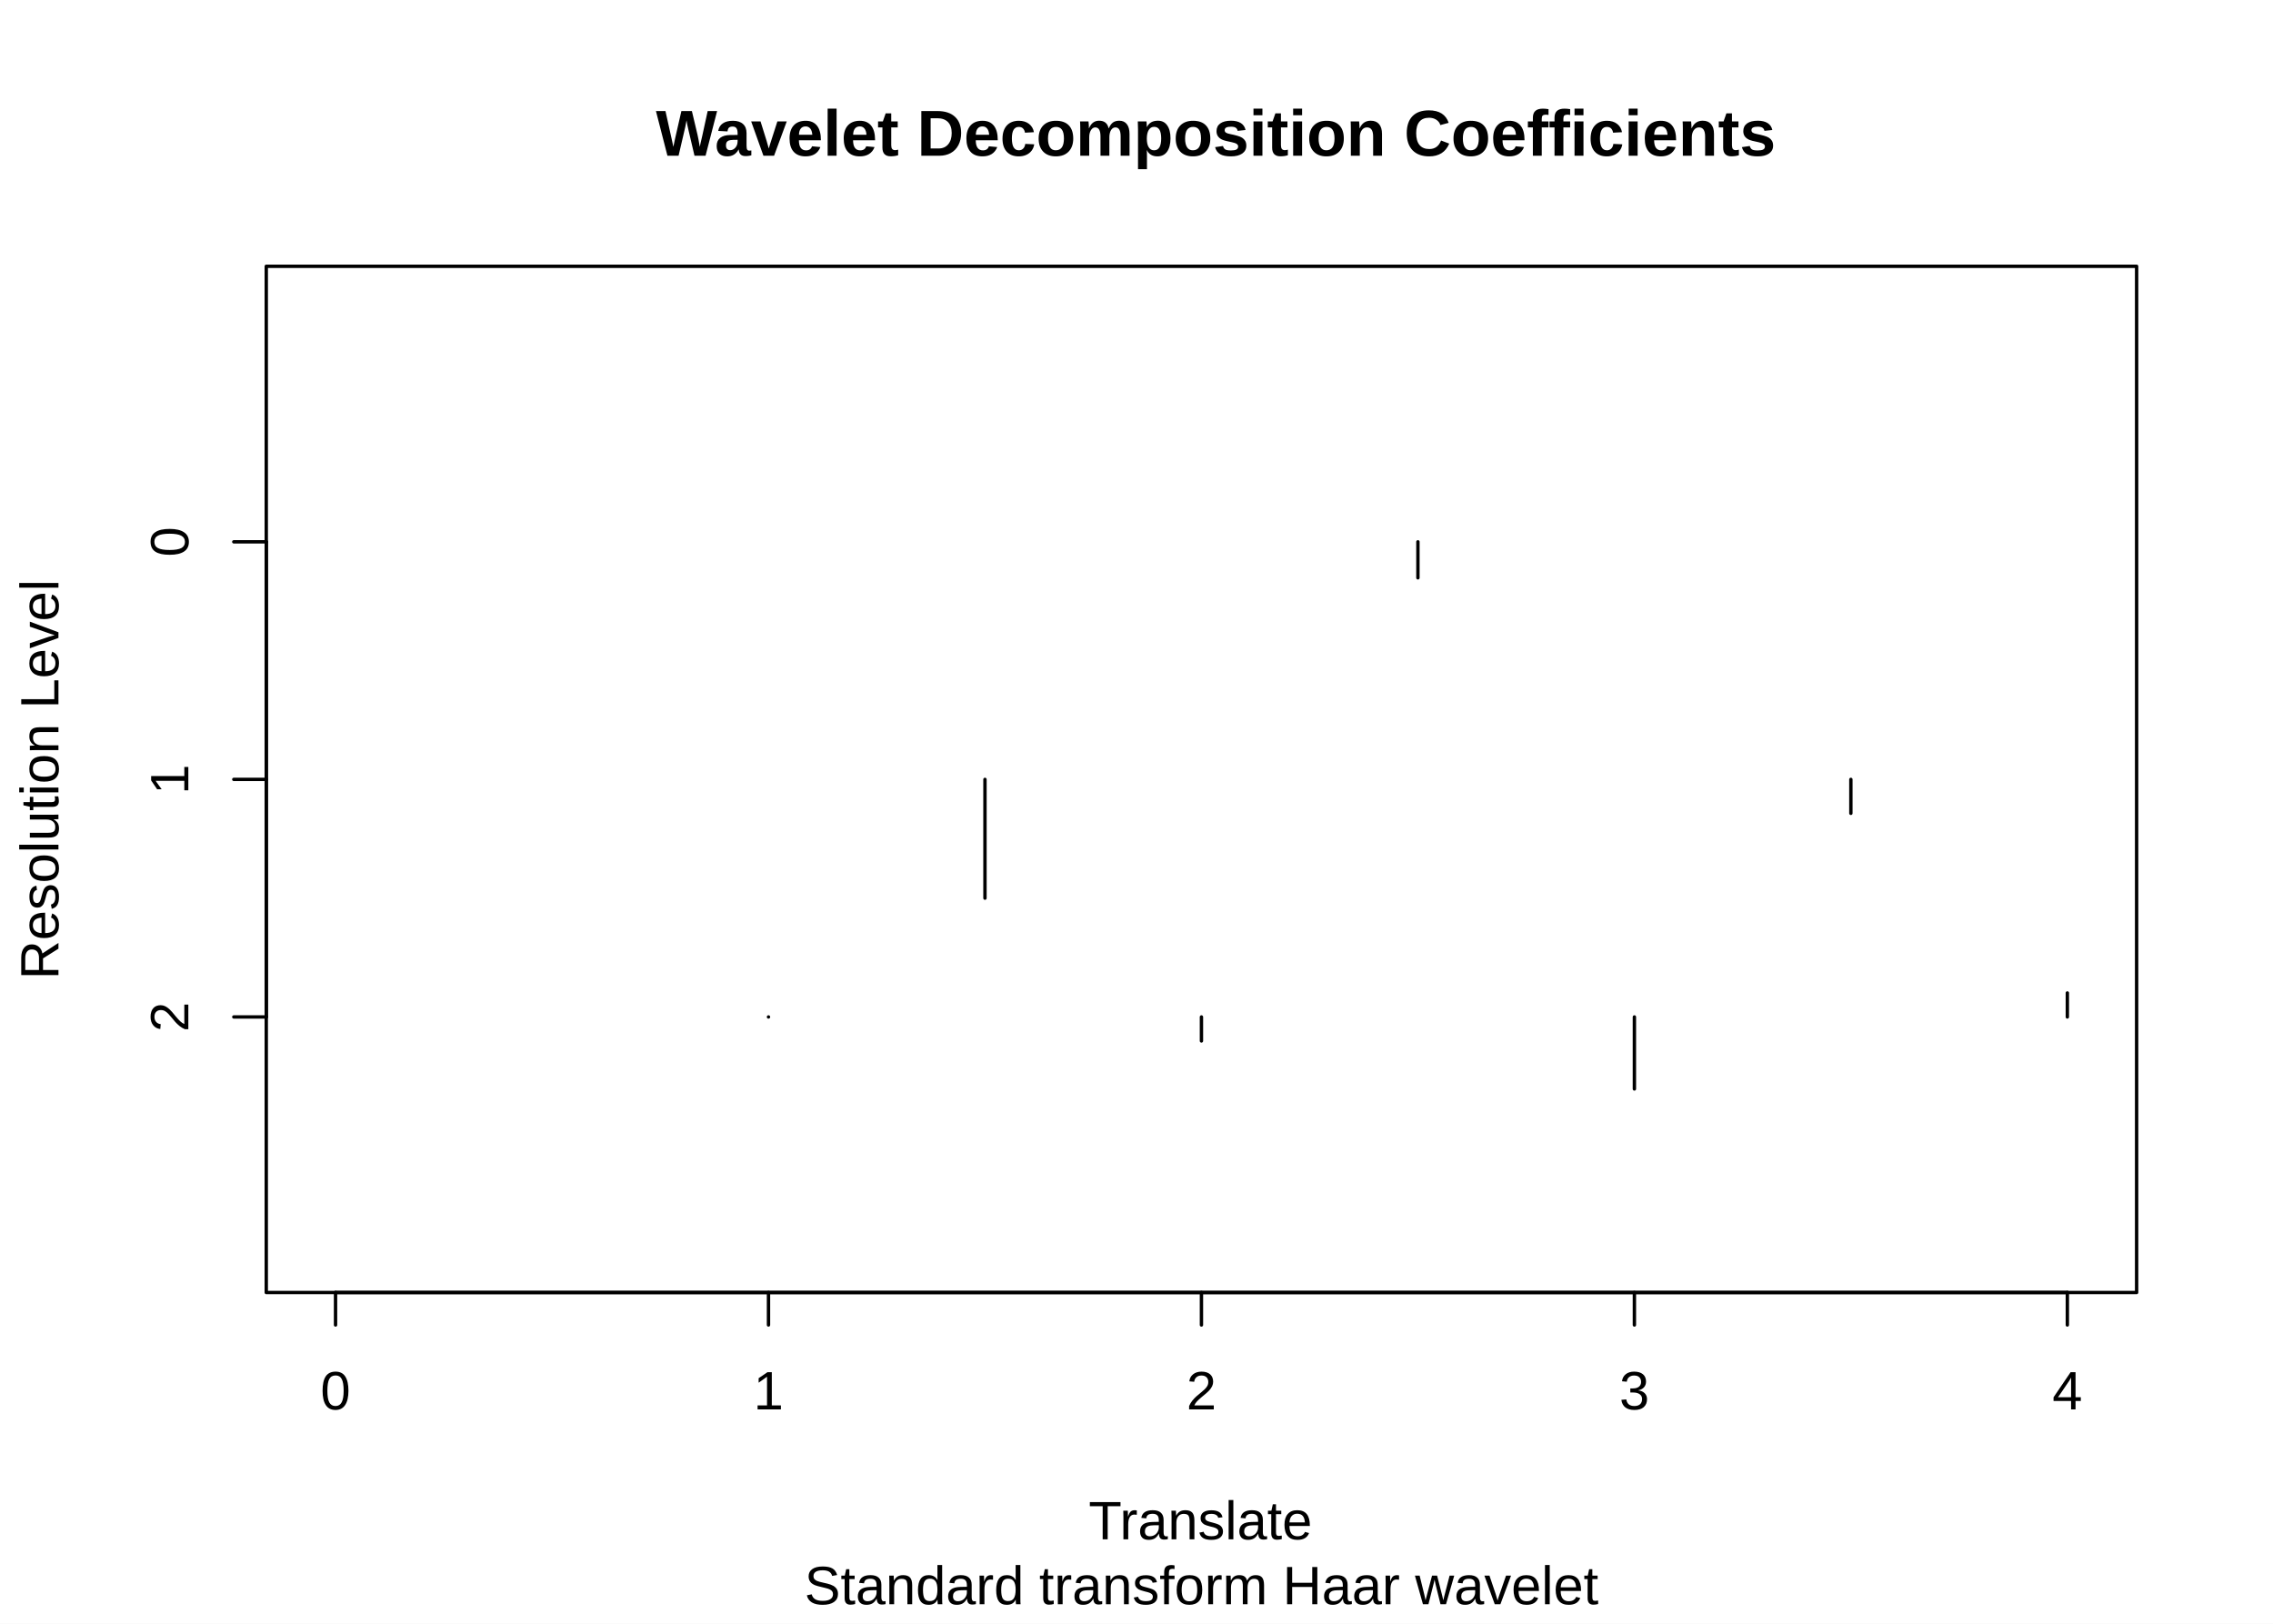
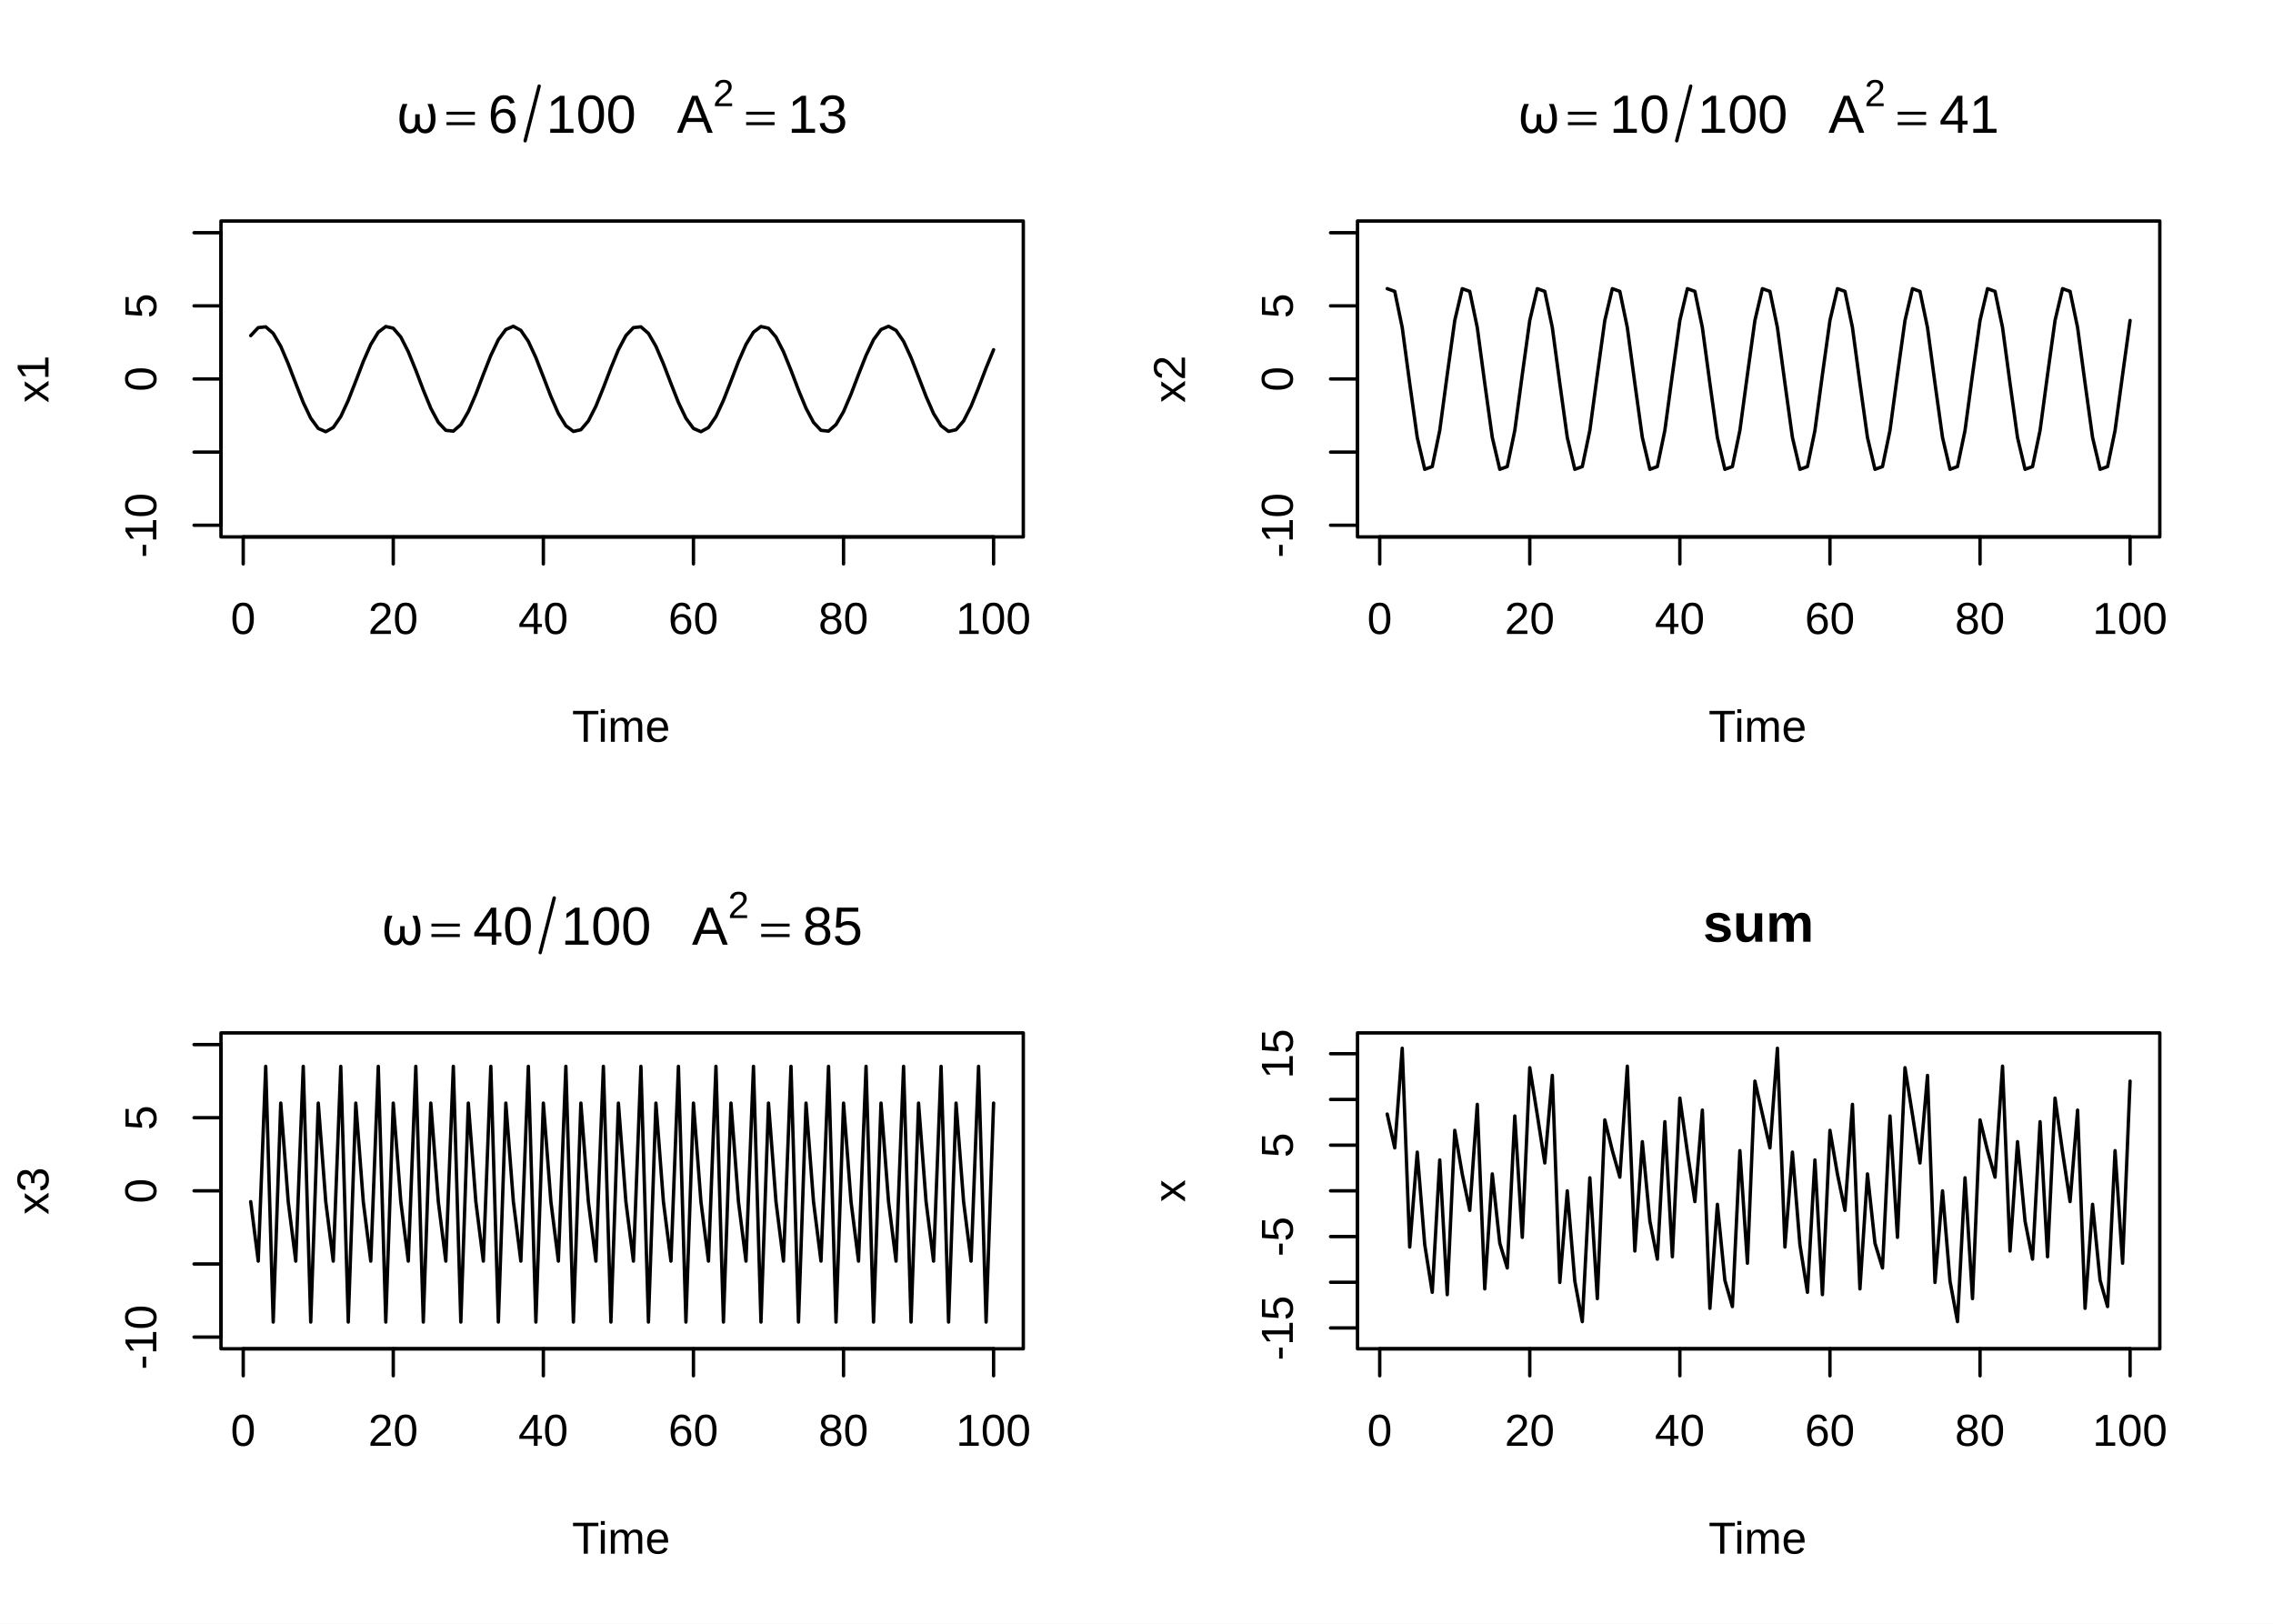
<svg xmlns="http://www.w3.org/2000/svg" viewBox="0 0 504.00 360.00">
  <defs>
    <style type="text/css">
    line, polyline, path, rect, circle {
      fill: none;
      stroke: #000000;
      stroke-linecap: round;
      stroke-linejoin: round;
      stroke-miterlimit: 10.00;
    }
  </style>
  </defs>
  <rect width="100%" height="100%" style="stroke: none; fill: #FFFFFF;" />
-   <polyline points="59.04,286.56 473.76,286.56 473.76,59.04 59.04,59.04 59.04,286.56 " style="stroke-width: 0.75;" />
-   <text x="145.43" y="34.53" style="font-size: 14.40px; font-weight: bold; font-family: Arial;" textLength="241.93px" lengthAdjust="spacingAndGlyphs">Wavelet Decomposition Coefficients</text>
-   <text x="178.36" y="355.68" style="font-size: 12.00px; font-family: Arial;" textLength="176.08px" lengthAdjust="spacingAndGlyphs">Standard transform Haar wavelet</text>
-   <text x="241.39" y="341.28" style="font-size: 12.00px; font-family: Arial;" textLength="50.02px" lengthAdjust="spacingAndGlyphs">Translate</text>
-   <text transform="translate(12.96,217.16) rotate(-90)" style="font-size: 12.00px; font-family: Arial;" textLength="88.72px" lengthAdjust="spacingAndGlyphs">Resolution Level</text>
-   <line x1="59.04" y1="225.47" x2="59.04" y2="120.13" style="stroke-width: 0.75;" />
-   <line x1="59.04" y1="225.47" x2="51.84" y2="225.47" style="stroke-width: 0.75;" />
-   <line x1="59.04" y1="172.80" x2="51.84" y2="172.80" style="stroke-width: 0.75;" />
-   <line x1="59.04" y1="120.13" x2="51.84" y2="120.13" style="stroke-width: 0.75;" />
-   <text transform="translate(41.76,228.80) rotate(-90)" style="font-size: 12.00px; font-family: Arial;" textLength="6.67px" lengthAdjust="spacingAndGlyphs">2</text>
-   <text transform="translate(41.76,176.14) rotate(-90)" style="font-size: 12.00px; font-family: Arial;" textLength="6.67px" lengthAdjust="spacingAndGlyphs">1</text>
-   <text transform="translate(41.76,123.47) rotate(-90)" style="font-size: 12.00px; font-family: Arial;" textLength="6.67px" lengthAdjust="spacingAndGlyphs">0</text>
-   <line x1="74.40" y1="286.56" x2="458.40" y2="286.56" style="stroke-width: 0.75;" />
-   <line x1="74.40" y1="286.56" x2="74.40" y2="293.76" style="stroke-width: 0.75;" />
-   <line x1="170.40" y1="286.56" x2="170.40" y2="293.76" style="stroke-width: 0.75;" />
-   <line x1="266.40" y1="286.56" x2="266.40" y2="293.76" style="stroke-width: 0.75;" />
-   <line x1="362.40" y1="286.56" x2="362.40" y2="293.76" style="stroke-width: 0.75;" />
-   <line x1="458.40" y1="286.56" x2="458.40" y2="293.76" style="stroke-width: 0.75;" />
-   <text x="71.06" y="312.48" style="font-size: 12.00px; font-family: Arial;" textLength="6.67px" lengthAdjust="spacingAndGlyphs">0</text>
-   <text x="167.06" y="312.48" style="font-size: 12.00px; font-family: Arial;" textLength="6.67px" lengthAdjust="spacingAndGlyphs">1</text>
-   <text x="263.06" y="312.48" style="font-size: 12.00px; font-family: Arial;" textLength="6.67px" lengthAdjust="spacingAndGlyphs">2</text>
-   <text x="359.06" y="312.48" style="font-size: 12.00px; font-family: Arial;" textLength="6.67px" lengthAdjust="spacingAndGlyphs">3</text>
-   <text x="455.06" y="312.48" style="font-size: 12.00px; font-family: Arial;" textLength="6.67px" lengthAdjust="spacingAndGlyphs">4</text>
-   <defs>
-     <clipPath id="cpNTkuMDR8NDczLjc2fDI4Ni41Nnw1OS4wNA==">
-       <rect x="59.04" y="59.04" width="414.72" height="227.52" />
-     </clipPath>
-   </defs>
-   <line x1="170.40" y1="225.47" x2="170.40" y2="225.47" style="stroke-width: 0.75;" clip-path="url(#cpNTkuMDR8NDczLjc2fDI4Ni41Nnw1OS4wNA==)" />
-   <line x1="266.40" y1="225.47" x2="266.40" y2="230.79" style="stroke-width: 0.75;" clip-path="url(#cpNTkuMDR8NDczLjc2fDI4Ni41Nnw1OS4wNA==)" />
-   <line x1="362.40" y1="225.47" x2="362.40" y2="241.43" style="stroke-width: 0.75;" clip-path="url(#cpNTkuMDR8NDczLjc2fDI4Ni41Nnw1OS4wNA==)" />
-   <line x1="458.40" y1="225.47" x2="458.40" y2="220.15" style="stroke-width: 0.75;" clip-path="url(#cpNTkuMDR8NDczLjc2fDI4Ni41Nnw1OS4wNA==)" />
-   <line x1="218.40" y1="172.80" x2="218.40" y2="199.13" style="stroke-width: 0.75;" clip-path="url(#cpNTkuMDR8NDczLjc2fDI4Ni41Nnw1OS4wNA==)" />
-   <line x1="410.40" y1="172.80" x2="410.40" y2="180.32" style="stroke-width: 0.75;" clip-path="url(#cpNTkuMDR8NDczLjc2fDI4Ni41Nnw1OS4wNA==)" />
-   <line x1="314.40" y1="120.13" x2="314.40" y2="128.11" style="stroke-width: 0.75;" clip-path="url(#cpNTkuMDR8NDczLjc2fDI4Ni41Nnw1OS4wNA==)" />
+   <defs>
+     <clipPath id="cpNDkuMDAzMnwyMjYuOTAxfDExOS4wNDV8NDkuMDAzMg==">
+       <rect x="49.00" y="49.00" width="177.90" height="70.04" />
+     </clipPath>
+   </defs>
+   <polyline points="55.59,74.41 57.26,72.64 58.92,72.46 60.58,73.91 62.25,76.78 63.91,80.66 65.58,85.02 67.24,89.24 68.90,92.72 70.57,94.99 72.23,95.71 73.89,94.79 75.56,92.36 77.22,88.76 78.89,84.50 80.55,80.16 82.21,76.37 83.88,73.65 85.54,72.39 87.20,72.77 88.87,74.72 90.53,77.98 92.20,82.09 93.86,86.47 95.52,90.51 97.19,93.64 98.85,95.41 100.52,95.59 102.18,94.14 103.84,91.27 105.51,87.39 107.17,83.03 108.83,78.81 110.50,75.32 112.16,73.06 113.83,72.34 115.49,73.25 117.15,75.68 118.82,79.29 120.48,83.55 122.15,87.89 123.81,91.68 125.47,94.39 127.14,95.65 128.80,95.28 130.46,93.33 132.13,90.06 133.79,85.96 135.46,81.58 137.12,77.54 138.78,74.41 140.45,72.64 142.11,72.46 143.78,73.91 145.44,76.78 147.10,80.66 148.77,85.02 150.43,89.24 152.09,92.72 153.76,94.99 155.42,95.71 157.09,94.79 158.75,92.36 160.41,88.76 162.08,84.50 163.74,80.16 165.41,76.37 167.07,73.65 168.73,72.39 170.40,72.77 172.06,74.72 173.72,77.98 175.39,82.09 177.05,86.47 178.72,90.51 180.38,93.64 182.04,95.41 183.71,95.59 185.37,94.14 187.04,91.27 188.70,87.39 190.36,83.03 192.03,78.81 193.69,75.32 195.35,73.06 197.02,72.34 198.68,73.25 200.35,75.68 202.01,79.29 203.67,83.55 205.34,87.89 207.00,91.68 208.67,94.39 210.33,95.65 211.99,95.28 213.66,93.33 215.32,90.06 216.98,85.96 218.65,81.58 220.31,77.54 " style="stroke-width: 0.75;" clip-path="url(#cpNDkuMDAzMnwyMjYuOTAxfDExOS4wNDV8NDkuMDAzMg==)" />
+   <defs>
+     <clipPath id="cpMHwyNTJ8MTgwfDA=">
+       <rect x="0.00" y="0.00" width="252.00" height="180.00" />
+     </clipPath>
+   </defs>
+   <g clip-path="url(#cpMHwyNTJ8MTgwfDA=)">
+     <text x="87.90" y="29.45" style="font-size: 11.95px; font-family: Symbol;" textLength="8.20px" lengthAdjust="spacingAndGlyphs">ω</text>
+   </g>
+   <g clip-path="url(#cpMHwyNTJ8MTgwfDA=)">
+     <text x="98.88" y="29.45" style="font-size: 11.95px; font-family: Symbol;" textLength="6.56px" lengthAdjust="spacingAndGlyphs">=</text>
+   </g>
+   <g clip-path="url(#cpMHwyNTJ8MTgwfDA=)">
+     <text x="108.21" y="29.45" style="font-size: 11.95px; font-family: Arial;" textLength="6.67px" lengthAdjust="spacingAndGlyphs">6</text>
+   </g>
+   <polyline points="116.44,31.21 119.55,19.09 " style="stroke-width: 0.75;" clip-path="url(#cpMHwyNTJ8MTgwfDA=)" />
+   <g clip-path="url(#cpMHwyNTJ8MTgwfDA=)">
+     <text x="121.10" y="29.45" style="font-size: 11.95px; font-family: Arial;" textLength="20.02px" lengthAdjust="spacingAndGlyphs">100</text>
+   </g>
+   <g clip-path="url(#cpMHwyNTJ8MTgwfDA=)">
+     <text x="141.13" y="29.45" style="font-size: 11.95px; font-family: Symbol;" textLength="2.99px" lengthAdjust="spacingAndGlyphs"> </text>
+   </g>
+   <g clip-path="url(#cpMHwyNTJ8MTgwfDA=)">
+     <text x="144.11" y="29.45" style="font-size: 11.95px; font-family: Symbol;" textLength="2.99px" lengthAdjust="spacingAndGlyphs"> </text>
+   </g>
+   <g clip-path="url(#cpMHwyNTJ8MTgwfDA=)">
+     <text x="147.10" y="29.45" style="font-size: 11.95px; font-family: Symbol;" textLength="2.99px" lengthAdjust="spacingAndGlyphs"> </text>
+   </g>
+   <g clip-path="url(#cpMHwyNTJ8MTgwfDA=)">
+     <text x="150.09" y="29.45" style="font-size: 11.95px; font-family: Arial;" textLength="8.00px" lengthAdjust="spacingAndGlyphs">A</text>
+   </g>
+   <g clip-path="url(#cpMHwyNTJ8MTgwfDA=)">
+     <text x="158.10" y="23.54" style="font-size: 8.37px; font-family: Arial;" textLength="4.45px" lengthAdjust="spacingAndGlyphs">2</text>
+   </g>
+   <g clip-path="url(#cpMHwyNTJ8MTgwfDA=)">
+     <text x="165.32" y="29.45" style="font-size: 11.95px; font-family: Symbol;" textLength="6.56px" lengthAdjust="spacingAndGlyphs">=</text>
+   </g>
+   <g clip-path="url(#cpMHwyNTJ8MTgwfDA=)">
+     <text x="174.66" y="29.45" style="font-size: 11.95px; font-family: Arial;" textLength="13.35px" lengthAdjust="spacingAndGlyphs">13</text>
+   </g>
+   <g clip-path="url(#cpMHwyNTJ8MTgwfDA=)">
+     <text x="126.84" y="164.46" style="font-size: 9.96px; font-family: Arial;" textLength="22.22px" lengthAdjust="spacingAndGlyphs">Time</text>
+   </g>
+   <g clip-path="url(#cpMHwyNTJ8MTgwfDA=)">
+     <text transform="translate(10.76,89.30) rotate(-90)" style="font-size: 9.96px; font-family: Arial;" textLength="10.56px" lengthAdjust="spacingAndGlyphs">x1</text>
+   </g>
+   <defs>
+     <clipPath id="cpMHw1MDR8MzYwfDA=">
+       <rect x="0.00" y="0.00" width="504.00" height="360.00" />
+     </clipPath>
+   </defs>
+   <line x1="53.93" y1="119.04" x2="220.31" y2="119.04" style="stroke-width: 0.75;" clip-path="url(#cpMHw1MDR8MzYwfDA=)" />
+   <line x1="53.93" y1="119.04" x2="53.93" y2="125.02" style="stroke-width: 0.75;" clip-path="url(#cpMHw1MDR8MzYwfDA=)" />
+   <line x1="87.20" y1="119.04" x2="87.20" y2="125.02" style="stroke-width: 0.75;" clip-path="url(#cpMHw1MDR8MzYwfDA=)" />
+   <line x1="120.48" y1="119.04" x2="120.48" y2="125.02" style="stroke-width: 0.75;" clip-path="url(#cpMHw1MDR8MzYwfDA=)" />
+   <line x1="153.76" y1="119.04" x2="153.76" y2="125.02" style="stroke-width: 0.75;" clip-path="url(#cpMHw1MDR8MzYwfDA=)" />
+   <line x1="187.04" y1="119.04" x2="187.04" y2="125.02" style="stroke-width: 0.75;" clip-path="url(#cpMHw1MDR8MzYwfDA=)" />
+   <line x1="220.31" y1="119.04" x2="220.31" y2="125.02" style="stroke-width: 0.75;" clip-path="url(#cpMHw1MDR8MzYwfDA=)" />
+   <g clip-path="url(#cpMHw1MDR8MzYwfDA=)">
+     <text x="51.15" y="140.56" style="font-size: 9.96px; font-family: Arial;" textLength="5.56px" lengthAdjust="spacingAndGlyphs">0</text>
+   </g>
+   <g clip-path="url(#cpMHw1MDR8MzYwfDA=)">
+     <text x="81.64" y="140.56" style="font-size: 9.96px; font-family: Arial;" textLength="11.12px" lengthAdjust="spacingAndGlyphs">20</text>
+   </g>
+   <g clip-path="url(#cpMHw1MDR8MzYwfDA=)">
+     <text x="114.92" y="140.56" style="font-size: 9.96px; font-family: Arial;" textLength="11.12px" lengthAdjust="spacingAndGlyphs">40</text>
+   </g>
+   <g clip-path="url(#cpMHw1MDR8MzYwfDA=)">
+     <text x="148.20" y="140.56" style="font-size: 9.96px; font-family: Arial;" textLength="11.12px" lengthAdjust="spacingAndGlyphs">60</text>
+   </g>
+   <g clip-path="url(#cpMHw1MDR8MzYwfDA=)">
+     <text x="181.47" y="140.56" style="font-size: 9.96px; font-family: Arial;" textLength="11.12px" lengthAdjust="spacingAndGlyphs">80</text>
+   </g>
+   <g clip-path="url(#cpMHw1MDR8MzYwfDA=)">
+     <text x="211.97" y="140.56" style="font-size: 9.96px; font-family: Arial;" textLength="16.68px" lengthAdjust="spacingAndGlyphs">100</text>
+   </g>
+   <line x1="49.00" y1="116.45" x2="49.00" y2="51.60" style="stroke-width: 0.75;" clip-path="url(#cpMHw1MDR8MzYwfDA=)" />
+   <line x1="49.00" y1="116.45" x2="43.03" y2="116.45" style="stroke-width: 0.75;" clip-path="url(#cpMHw1MDR8MzYwfDA=)" />
+   <line x1="49.00" y1="100.24" x2="43.03" y2="100.24" style="stroke-width: 0.75;" clip-path="url(#cpMHw1MDR8MzYwfDA=)" />
+   <line x1="49.00" y1="84.02" x2="43.03" y2="84.02" style="stroke-width: 0.75;" clip-path="url(#cpMHw1MDR8MzYwfDA=)" />
+   <line x1="49.00" y1="67.81" x2="43.03" y2="67.81" style="stroke-width: 0.75;" clip-path="url(#cpMHw1MDR8MzYwfDA=)" />
+   <line x1="49.00" y1="51.60" x2="43.03" y2="51.60" style="stroke-width: 0.75;" clip-path="url(#cpMHw1MDR8MzYwfDA=)" />
+   <g clip-path="url(#cpMHw1MDR8MzYwfDA=)">
+     <text transform="translate(34.66,123.68) rotate(-90)" style="font-size: 9.96px; font-family: Arial;" textLength="14.45px" lengthAdjust="spacingAndGlyphs">-10</text>
+   </g>
+   <g clip-path="url(#cpMHw1MDR8MzYwfDA=)">
+     <text transform="translate(34.66,86.80) rotate(-90)" style="font-size: 9.96px; font-family: Arial;" textLength="5.56px" lengthAdjust="spacingAndGlyphs">0</text>
+   </g>
+   <g clip-path="url(#cpMHw1MDR8MzYwfDA=)">
+     <text transform="translate(34.66,70.59) rotate(-90)" style="font-size: 9.96px; font-family: Arial;" textLength="5.56px" lengthAdjust="spacingAndGlyphs">5</text>
+   </g>
+   <polyline points="49.00,119.04 226.90,119.04 226.90,49.00 49.00,49.00 49.00,119.04 " style="stroke-width: 0.75;" clip-path="url(#cpMHw1MDR8MzYwfDA=)" />
+   <defs>
+     <clipPath id="cpMzAxLjAwM3w0NzguOTAxfDExOS4wNDV8NDkuMDAzMg==">
+       <rect x="301.00" y="49.00" width="177.90" height="70.04" />
+     </clipPath>
+   </defs>
+   <polyline points="307.59,64.00 309.26,64.60 310.92,72.61 312.58,84.99 314.25,96.99 315.91,104.05 317.58,103.45 319.24,95.44 320.90,83.06 322.57,71.05 324.23,64.00 325.89,64.60 327.56,72.61 329.22,84.99 330.89,96.99 332.55,104.05 334.21,103.45 335.88,95.44 337.54,83.06 339.20,71.05 340.87,64.00 342.53,64.60 344.20,72.61 345.86,84.99 347.52,96.99 349.19,104.05 350.85,103.45 352.52,95.44 354.18,83.06 355.84,71.05 357.51,64.00 359.17,64.60 360.83,72.61 362.50,84.99 364.16,96.99 365.83,104.05 367.49,103.45 369.15,95.44 370.82,83.06 372.48,71.05 374.15,64.00 375.81,64.60 377.47,72.61 379.14,84.99 380.80,96.99 382.46,104.05 384.13,103.45 385.79,95.44 387.46,83.06 389.12,71.05 390.78,64.00 392.45,64.60 394.11,72.61 395.78,84.99 397.44,96.99 399.10,104.05 400.77,103.45 402.43,95.44 404.09,83.06 405.76,71.05 407.42,64.00 409.09,64.60 410.75,72.61 412.41,84.99 414.08,96.99 415.74,104.05 417.41,103.45 419.07,95.44 420.73,83.06 422.40,71.05 424.06,64.00 425.72,64.60 427.39,72.61 429.05,84.99 430.72,96.99 432.38,104.05 434.04,103.45 435.71,95.44 437.37,83.06 439.04,71.05 440.70,64.00 442.36,64.60 444.03,72.61 445.69,84.99 447.35,96.99 449.02,104.05 450.68,103.45 452.35,95.44 454.01,83.06 455.67,71.05 457.34,64.00 459.00,64.60 460.67,72.61 462.33,84.99 463.99,96.99 465.66,104.05 467.32,103.45 468.98,95.44 470.65,83.06 472.31,71.05 " style="stroke-width: 0.75;" clip-path="url(#cpMzAxLjAwM3w0NzguOTAxfDExOS4wNDV8NDkuMDAzMg==)" />
+   <defs>
+     <clipPath id="cpMjUyfDUwNHwxODB8MA==">
+       <rect x="252.00" y="0.00" width="252.00" height="180.00" />
+     </clipPath>
+   </defs>
+   <g clip-path="url(#cpMjUyfDUwNHwxODB8MA==)">
+     <text x="336.56" y="29.45" style="font-size: 11.95px; font-family: Symbol;" textLength="8.20px" lengthAdjust="spacingAndGlyphs">ω</text>
+   </g>
+   <g clip-path="url(#cpMjUyfDUwNHwxODB8MA==)">
+     <text x="347.54" y="29.45" style="font-size: 11.95px; font-family: Symbol;" textLength="6.56px" lengthAdjust="spacingAndGlyphs">=</text>
+   </g>
+   <g clip-path="url(#cpMjUyfDUwNHwxODB8MA==)">
+     <text x="356.88" y="29.45" style="font-size: 11.95px; font-family: Arial;" textLength="13.35px" lengthAdjust="spacingAndGlyphs">10</text>
+   </g>
+   <polyline points="371.78,31.21 374.89,19.09 " style="stroke-width: 0.75;" clip-path="url(#cpMjUyfDUwNHwxODB8MA==)" />
+   <g clip-path="url(#cpMjUyfDUwNHwxODB8MA==)">
+     <text x="376.44" y="29.45" style="font-size: 11.95px; font-family: Arial;" textLength="20.02px" lengthAdjust="spacingAndGlyphs">100</text>
+   </g>
+   <g clip-path="url(#cpMjUyfDUwNHwxODB8MA==)">
+     <text x="396.46" y="29.45" style="font-size: 11.95px; font-family: Symbol;" textLength="2.99px" lengthAdjust="spacingAndGlyphs"> </text>
+   </g>
+   <g clip-path="url(#cpMjUyfDUwNHwxODB8MA==)">
+     <text x="399.45" y="29.45" style="font-size: 11.95px; font-family: Symbol;" textLength="2.99px" lengthAdjust="spacingAndGlyphs"> </text>
+   </g>
+   <g clip-path="url(#cpMjUyfDUwNHwxODB8MA==)">
+     <text x="402.44" y="29.45" style="font-size: 11.95px; font-family: Symbol;" textLength="2.99px" lengthAdjust="spacingAndGlyphs"> </text>
+   </g>
+   <g clip-path="url(#cpMjUyfDUwNHwxODB8MA==)">
+     <text x="405.43" y="29.45" style="font-size: 11.95px; font-family: Arial;" textLength="8.00px" lengthAdjust="spacingAndGlyphs">A</text>
+   </g>
+   <g clip-path="url(#cpMjUyfDUwNHwxODB8MA==)">
+     <text x="413.43" y="23.54" style="font-size: 8.37px; font-family: Arial;" textLength="4.45px" lengthAdjust="spacingAndGlyphs">2</text>
+   </g>
+   <g clip-path="url(#cpMjUyfDUwNHwxODB8MA==)">
+     <text x="420.66" y="29.45" style="font-size: 11.95px; font-family: Symbol;" textLength="6.56px" lengthAdjust="spacingAndGlyphs">=</text>
+   </g>
+   <g clip-path="url(#cpMjUyfDUwNHwxODB8MA==)">
+     <text x="429.99" y="29.45" style="font-size: 11.95px; font-family: Arial;" textLength="13.35px" lengthAdjust="spacingAndGlyphs">41</text>
+   </g>
+   <g clip-path="url(#cpMjUyfDUwNHwxODB8MA==)">
+     <text x="378.84" y="164.46" style="font-size: 9.96px; font-family: Arial;" textLength="22.22px" lengthAdjust="spacingAndGlyphs">Time</text>
+   </g>
+   <g clip-path="url(#cpMjUyfDUwNHwxODB8MA==)">
+     <text transform="translate(262.76,89.30) rotate(-90)" style="font-size: 9.96px; font-family: Arial;" textLength="10.56px" lengthAdjust="spacingAndGlyphs">x2</text>
+   </g>
+   <defs>
+     <clipPath id="cpMHw1MDR8MzYwfDA=">
+       <rect x="0.00" y="0.00" width="504.00" height="360.00" />
+     </clipPath>
+   </defs>
+   <line x1="305.93" y1="119.04" x2="472.31" y2="119.04" style="stroke-width: 0.75;" clip-path="url(#cpMHw1MDR8MzYwfDA=)" />
+   <line x1="305.93" y1="119.04" x2="305.93" y2="125.02" style="stroke-width: 0.75;" clip-path="url(#cpMHw1MDR8MzYwfDA=)" />
+   <line x1="339.20" y1="119.04" x2="339.20" y2="125.02" style="stroke-width: 0.75;" clip-path="url(#cpMHw1MDR8MzYwfDA=)" />
+   <line x1="372.48" y1="119.04" x2="372.48" y2="125.02" style="stroke-width: 0.75;" clip-path="url(#cpMHw1MDR8MzYwfDA=)" />
+   <line x1="405.76" y1="119.04" x2="405.76" y2="125.02" style="stroke-width: 0.75;" clip-path="url(#cpMHw1MDR8MzYwfDA=)" />
+   <line x1="439.04" y1="119.04" x2="439.04" y2="125.02" style="stroke-width: 0.75;" clip-path="url(#cpMHw1MDR8MzYwfDA=)" />
+   <line x1="472.31" y1="119.04" x2="472.31" y2="125.02" style="stroke-width: 0.75;" clip-path="url(#cpMHw1MDR8MzYwfDA=)" />
+   <g clip-path="url(#cpMHw1MDR8MzYwfDA=)">
+     <text x="303.15" y="140.56" style="font-size: 9.96px; font-family: Arial;" textLength="5.56px" lengthAdjust="spacingAndGlyphs">0</text>
+   </g>
+   <g clip-path="url(#cpMHw1MDR8MzYwfDA=)">
+     <text x="333.64" y="140.56" style="font-size: 9.96px; font-family: Arial;" textLength="11.12px" lengthAdjust="spacingAndGlyphs">20</text>
+   </g>
+   <g clip-path="url(#cpMHw1MDR8MzYwfDA=)">
+     <text x="366.92" y="140.56" style="font-size: 9.96px; font-family: Arial;" textLength="11.12px" lengthAdjust="spacingAndGlyphs">40</text>
+   </g>
+   <g clip-path="url(#cpMHw1MDR8MzYwfDA=)">
+     <text x="400.20" y="140.56" style="font-size: 9.96px; font-family: Arial;" textLength="11.12px" lengthAdjust="spacingAndGlyphs">60</text>
+   </g>
+   <g clip-path="url(#cpMHw1MDR8MzYwfDA=)">
+     <text x="433.47" y="140.56" style="font-size: 9.96px; font-family: Arial;" textLength="11.12px" lengthAdjust="spacingAndGlyphs">80</text>
+   </g>
+   <g clip-path="url(#cpMHw1MDR8MzYwfDA=)">
+     <text x="463.97" y="140.56" style="font-size: 9.96px; font-family: Arial;" textLength="16.68px" lengthAdjust="spacingAndGlyphs">100</text>
+   </g>
+   <line x1="301.00" y1="116.45" x2="301.00" y2="51.60" style="stroke-width: 0.75;" clip-path="url(#cpMHw1MDR8MzYwfDA=)" />
+   <line x1="301.00" y1="116.45" x2="295.03" y2="116.45" style="stroke-width: 0.75;" clip-path="url(#cpMHw1MDR8MzYwfDA=)" />
+   <line x1="301.00" y1="100.24" x2="295.03" y2="100.24" style="stroke-width: 0.75;" clip-path="url(#cpMHw1MDR8MzYwfDA=)" />
+   <line x1="301.00" y1="84.02" x2="295.03" y2="84.02" style="stroke-width: 0.75;" clip-path="url(#cpMHw1MDR8MzYwfDA=)" />
+   <line x1="301.00" y1="67.81" x2="295.03" y2="67.81" style="stroke-width: 0.75;" clip-path="url(#cpMHw1MDR8MzYwfDA=)" />
+   <line x1="301.00" y1="51.60" x2="295.03" y2="51.60" style="stroke-width: 0.75;" clip-path="url(#cpMHw1MDR8MzYwfDA=)" />
+   <g clip-path="url(#cpMHw1MDR8MzYwfDA=)">
+     <text transform="translate(286.66,123.68) rotate(-90)" style="font-size: 9.96px; font-family: Arial;" textLength="14.45px" lengthAdjust="spacingAndGlyphs">-10</text>
+   </g>
+   <g clip-path="url(#cpMHw1MDR8MzYwfDA=)">
+     <text transform="translate(286.66,86.80) rotate(-90)" style="font-size: 9.96px; font-family: Arial;" textLength="5.56px" lengthAdjust="spacingAndGlyphs">0</text>
+   </g>
+   <g clip-path="url(#cpMHw1MDR8MzYwfDA=)">
+     <text transform="translate(286.66,70.59) rotate(-90)" style="font-size: 9.96px; font-family: Arial;" textLength="5.56px" lengthAdjust="spacingAndGlyphs">5</text>
+   </g>
+   <polyline points="301.00,119.04 478.90,119.04 478.90,49.00 301.00,49.00 301.00,119.04 " style="stroke-width: 0.75;" clip-path="url(#cpMHw1MDR8MzYwfDA=)" />
+   <defs>
+     <clipPath id="cpNDkuMDAzMnwyMjYuOTAxfDI5OS4wNDV8MjI5LjAwMw==">
+       <rect x="49.00" y="229.00" width="177.90" height="70.04" />
+     </clipPath>
+   </defs>
+   <polyline points="55.59,266.42 57.26,279.60 58.92,236.42 60.58,293.11 62.25,244.57 63.91,266.42 65.58,279.60 67.24,236.42 68.90,293.11 70.57,244.57 72.23,266.42 73.89,279.60 75.56,236.42 77.22,293.11 78.89,244.57 80.55,266.42 82.21,279.60 83.88,236.42 85.54,293.11 87.20,244.57 88.87,266.42 90.53,279.60 92.20,236.42 93.86,293.11 95.52,244.57 97.19,266.42 98.85,279.60 100.52,236.42 102.18,293.11 103.84,244.57 105.51,266.42 107.17,279.60 108.83,236.42 110.50,293.11 112.16,244.57 113.83,266.42 115.49,279.60 117.15,236.42 118.82,293.11 120.48,244.57 122.15,266.42 123.81,279.60 125.47,236.42 127.14,293.11 128.80,244.57 130.46,266.42 132.13,279.60 133.79,236.42 135.46,293.11 137.12,244.57 138.78,266.42 140.45,279.60 142.11,236.42 143.78,293.11 145.44,244.57 147.10,266.42 148.77,279.60 150.43,236.42 152.09,293.11 153.76,244.57 155.42,266.42 157.09,279.60 158.75,236.42 160.41,293.11 162.08,244.57 163.74,266.42 165.41,279.60 167.07,236.42 168.73,293.11 170.40,244.57 172.06,266.42 173.72,279.60 175.39,236.42 177.05,293.11 178.72,244.57 180.38,266.42 182.04,279.60 183.71,236.42 185.37,293.11 187.04,244.57 188.70,266.42 190.36,279.60 192.03,236.42 193.69,293.11 195.35,244.57 197.02,266.42 198.68,279.60 200.35,236.42 202.01,293.11 203.67,244.57 205.34,266.42 207.00,279.60 208.67,236.42 210.33,293.11 211.99,244.57 213.66,266.42 215.32,279.60 216.98,236.42 218.65,293.11 220.31,244.57 " style="stroke-width: 0.75;" clip-path="url(#cpNDkuMDAzMnwyMjYuOTAxfDI5OS4wNDV8MjI5LjAwMw==)" />
+   <defs>
+     <clipPath id="cpMHwyNTJ8MzYwfDE4MA==">
+       <rect x="0.00" y="180.00" width="252.00" height="180.00" />
+     </clipPath>
+   </defs>
+   <g clip-path="url(#cpMHwyNTJ8MzYwfDE4MA==)">
+     <text x="84.56" y="209.45" style="font-size: 11.95px; font-family: Symbol;" textLength="8.20px" lengthAdjust="spacingAndGlyphs">ω</text>
+   </g>
+   <g clip-path="url(#cpMHwyNTJ8MzYwfDE4MA==)">
+     <text x="95.54" y="209.45" style="font-size: 11.95px; font-family: Symbol;" textLength="6.56px" lengthAdjust="spacingAndGlyphs">=</text>
+   </g>
+   <g clip-path="url(#cpMHwyNTJ8MzYwfDE4MA==)">
+     <text x="104.88" y="209.45" style="font-size: 11.95px; font-family: Arial;" textLength="13.35px" lengthAdjust="spacingAndGlyphs">40</text>
+   </g>
+   <polyline points="119.78,211.21 122.89,199.09 " style="stroke-width: 0.75;" clip-path="url(#cpMHwyNTJ8MzYwfDE4MA==)" />
+   <g clip-path="url(#cpMHwyNTJ8MzYwfDE4MA==)">
+     <text x="124.44" y="209.45" style="font-size: 11.95px; font-family: Arial;" textLength="20.02px" lengthAdjust="spacingAndGlyphs">100</text>
+   </g>
+   <g clip-path="url(#cpMHwyNTJ8MzYwfDE4MA==)">
+     <text x="144.46" y="209.45" style="font-size: 11.95px; font-family: Symbol;" textLength="2.99px" lengthAdjust="spacingAndGlyphs"> </text>
+   </g>
+   <g clip-path="url(#cpMHwyNTJ8MzYwfDE4MA==)">
+     <text x="147.45" y="209.45" style="font-size: 11.95px; font-family: Symbol;" textLength="2.99px" lengthAdjust="spacingAndGlyphs"> </text>
+   </g>
+   <g clip-path="url(#cpMHwyNTJ8MzYwfDE4MA==)">
+     <text x="150.44" y="209.45" style="font-size: 11.95px; font-family: Symbol;" textLength="2.99px" lengthAdjust="spacingAndGlyphs"> </text>
+   </g>
+   <g clip-path="url(#cpMHwyNTJ8MzYwfDE4MA==)">
+     <text x="153.43" y="209.45" style="font-size: 11.95px; font-family: Arial;" textLength="8.00px" lengthAdjust="spacingAndGlyphs">A</text>
+   </g>
+   <g clip-path="url(#cpMHwyNTJ8MzYwfDE4MA==)">
+     <text x="161.43" y="203.54" style="font-size: 8.37px; font-family: Arial;" textLength="4.45px" lengthAdjust="spacingAndGlyphs">2</text>
+   </g>
+   <g clip-path="url(#cpMHwyNTJ8MzYwfDE4MA==)">
+     <text x="168.66" y="209.45" style="font-size: 11.95px; font-family: Symbol;" textLength="6.56px" lengthAdjust="spacingAndGlyphs">=</text>
+   </g>
+   <g clip-path="url(#cpMHwyNTJ8MzYwfDE4MA==)">
+     <text x="177.99" y="209.45" style="font-size: 11.95px; font-family: Arial;" textLength="13.35px" lengthAdjust="spacingAndGlyphs">85</text>
+   </g>
+   <g clip-path="url(#cpMHwyNTJ8MzYwfDE4MA==)">
+     <text x="126.84" y="344.46" style="font-size: 9.96px; font-family: Arial;" textLength="22.22px" lengthAdjust="spacingAndGlyphs">Time</text>
+   </g>
+   <g clip-path="url(#cpMHwyNTJ8MzYwfDE4MA==)">
+     <text transform="translate(10.76,269.30) rotate(-90)" style="font-size: 9.96px; font-family: Arial;" textLength="10.56px" lengthAdjust="spacingAndGlyphs">x3</text>
+   </g>
+   <defs>
+     <clipPath id="cpMHw1MDR8MzYwfDA=">
+       <rect x="0.00" y="0.00" width="504.00" height="360.00" />
+     </clipPath>
+   </defs>
+   <line x1="53.93" y1="299.04" x2="220.31" y2="299.04" style="stroke-width: 0.75;" clip-path="url(#cpMHw1MDR8MzYwfDA=)" />
+   <line x1="53.93" y1="299.04" x2="53.93" y2="305.02" style="stroke-width: 0.75;" clip-path="url(#cpMHw1MDR8MzYwfDA=)" />
+   <line x1="87.20" y1="299.04" x2="87.20" y2="305.02" style="stroke-width: 0.75;" clip-path="url(#cpMHw1MDR8MzYwfDA=)" />
+   <line x1="120.48" y1="299.04" x2="120.48" y2="305.02" style="stroke-width: 0.75;" clip-path="url(#cpMHw1MDR8MzYwfDA=)" />
+   <line x1="153.76" y1="299.04" x2="153.76" y2="305.02" style="stroke-width: 0.75;" clip-path="url(#cpMHw1MDR8MzYwfDA=)" />
+   <line x1="187.04" y1="299.04" x2="187.04" y2="305.02" style="stroke-width: 0.75;" clip-path="url(#cpMHw1MDR8MzYwfDA=)" />
+   <line x1="220.31" y1="299.04" x2="220.31" y2="305.02" style="stroke-width: 0.75;" clip-path="url(#cpMHw1MDR8MzYwfDA=)" />
+   <g clip-path="url(#cpMHw1MDR8MzYwfDA=)">
+     <text x="51.15" y="320.56" style="font-size: 9.96px; font-family: Arial;" textLength="5.56px" lengthAdjust="spacingAndGlyphs">0</text>
+   </g>
+   <g clip-path="url(#cpMHw1MDR8MzYwfDA=)">
+     <text x="81.64" y="320.56" style="font-size: 9.96px; font-family: Arial;" textLength="11.12px" lengthAdjust="spacingAndGlyphs">20</text>
+   </g>
+   <g clip-path="url(#cpMHw1MDR8MzYwfDA=)">
+     <text x="114.92" y="320.56" style="font-size: 9.96px; font-family: Arial;" textLength="11.12px" lengthAdjust="spacingAndGlyphs">40</text>
+   </g>
+   <g clip-path="url(#cpMHw1MDR8MzYwfDA=)">
+     <text x="148.20" y="320.56" style="font-size: 9.96px; font-family: Arial;" textLength="11.12px" lengthAdjust="spacingAndGlyphs">60</text>
+   </g>
+   <g clip-path="url(#cpMHw1MDR8MzYwfDA=)">
+     <text x="181.47" y="320.56" style="font-size: 9.96px; font-family: Arial;" textLength="11.12px" lengthAdjust="spacingAndGlyphs">80</text>
+   </g>
+   <g clip-path="url(#cpMHw1MDR8MzYwfDA=)">
+     <text x="211.97" y="320.56" style="font-size: 9.96px; font-family: Arial;" textLength="16.68px" lengthAdjust="spacingAndGlyphs">100</text>
+   </g>
+   <line x1="49.00" y1="296.45" x2="49.00" y2="231.60" style="stroke-width: 0.75;" clip-path="url(#cpMHw1MDR8MzYwfDA=)" />
+   <line x1="49.00" y1="296.45" x2="43.03" y2="296.45" style="stroke-width: 0.75;" clip-path="url(#cpMHw1MDR8MzYwfDA=)" />
+   <line x1="49.00" y1="280.24" x2="43.03" y2="280.24" style="stroke-width: 0.75;" clip-path="url(#cpMHw1MDR8MzYwfDA=)" />
+   <line x1="49.00" y1="264.02" x2="43.03" y2="264.02" style="stroke-width: 0.75;" clip-path="url(#cpMHw1MDR8MzYwfDA=)" />
+   <line x1="49.00" y1="247.81" x2="43.03" y2="247.81" style="stroke-width: 0.75;" clip-path="url(#cpMHw1MDR8MzYwfDA=)" />
+   <line x1="49.00" y1="231.60" x2="43.03" y2="231.60" style="stroke-width: 0.75;" clip-path="url(#cpMHw1MDR8MzYwfDA=)" />
+   <g clip-path="url(#cpMHw1MDR8MzYwfDA=)">
+     <text transform="translate(34.66,303.68) rotate(-90)" style="font-size: 9.96px; font-family: Arial;" textLength="14.45px" lengthAdjust="spacingAndGlyphs">-10</text>
+   </g>
+   <g clip-path="url(#cpMHw1MDR8MzYwfDA=)">
+     <text transform="translate(34.66,266.80) rotate(-90)" style="font-size: 9.96px; font-family: Arial;" textLength="5.56px" lengthAdjust="spacingAndGlyphs">0</text>
+   </g>
+   <g clip-path="url(#cpMHw1MDR8MzYwfDA=)">
+     <text transform="translate(34.66,250.59) rotate(-90)" style="font-size: 9.96px; font-family: Arial;" textLength="5.56px" lengthAdjust="spacingAndGlyphs">5</text>
+   </g>
+   <polyline points="49.00,299.04 226.90,299.04 226.90,229.00 49.00,229.00 49.00,299.04 " style="stroke-width: 0.75;" clip-path="url(#cpMHw1MDR8MzYwfDA=)" />
+   <defs>
+     <clipPath id="cpMzAxLjAwM3w0NzguOTAxfDI5OS4wNDV8MjI5LjAwMw==">
+       <rect x="301.00" y="229.00" width="177.90" height="70.04" />
+     </clipPath>
+   </defs>
+   <polyline points="307.59,247.00 309.26,254.50 310.92,232.41 312.58,276.48 314.25,255.44 315.91,275.94 317.58,286.52 319.24,257.17 320.90,287.04 322.57,250.61 324.23,260.31 325.89,268.35 327.56,244.85 329.22,285.76 330.89,260.27 332.55,275.62 334.21,281.12 335.88,247.43 337.54,274.33 339.20,236.72 340.87,247.19 342.53,257.84 344.20,238.43 345.86,284.33 347.52,264.02 349.19,284.04 350.85,293.02 352.52,261.13 354.18,287.92 355.84,248.29 357.51,255.11 359.17,260.99 360.83,236.38 362.50,277.36 364.16,253.12 365.83,270.73 367.49,279.17 369.15,248.69 370.82,278.64 372.48,243.46 374.15,255.42 375.81,266.40 377.47,246.12 379.14,290.07 380.80,267.01 382.46,283.85 384.13,289.68 385.79,255.11 387.46,280.07 389.12,239.70 390.78,247.00 392.45,254.50 394.11,232.41 395.78,276.48 397.44,255.44 399.10,275.94 400.77,286.52 402.43,257.17 404.09,287.04 405.76,250.61 407.42,260.31 409.09,268.35 410.75,244.85 412.41,285.76 414.08,260.27 415.74,275.62 417.41,281.12 419.07,247.43 420.73,274.33 422.40,236.72 424.06,247.19 425.72,257.84 427.39,238.43 429.05,284.33 430.72,264.02 432.38,284.04 434.04,293.02 435.71,261.13 437.37,287.92 439.04,248.29 440.70,255.11 442.36,260.99 444.03,236.38 445.69,277.36 447.35,253.12 449.02,270.73 450.68,279.17 452.35,248.69 454.01,278.64 455.67,243.46 457.34,255.42 459.00,266.40 460.67,246.12 462.33,290.07 463.99,267.01 465.66,283.85 467.32,289.68 468.98,255.11 470.65,280.07 472.31,239.70 " style="stroke-width: 0.75;" clip-path="url(#cpMzAxLjAwM3w0NzguOTAxfDI5OS4wNDV8MjI5LjAwMw==)" />
+   <defs>
+     <clipPath id="cpMjUyfDUwNHwzNjB8MTgw">
+       <rect x="252.00" y="180.00" width="252.00" height="180.00" />
+     </clipPath>
+   </defs>
+   <g clip-path="url(#cpMjUyfDUwNHwzNjB8MTgw)">
+     <text x="377.62" y="208.80" style="font-size: 11.95px; font-weight: bold; font-family: Arial;" textLength="24.67px" lengthAdjust="spacingAndGlyphs">sum</text>
+   </g>
+   <g clip-path="url(#cpMjUyfDUwNHwzNjB8MTgw)">
+     <text x="378.84" y="344.46" style="font-size: 9.96px; font-family: Arial;" textLength="22.22px" lengthAdjust="spacingAndGlyphs">Time</text>
+   </g>
+   <g clip-path="url(#cpMjUyfDUwNHwzNjB8MTgw)">
+     <text transform="translate(262.76,266.52) rotate(-90)" style="font-size: 9.96px; font-family: Arial;" textLength="5.00px" lengthAdjust="spacingAndGlyphs">x</text>
+   </g>
+   <defs>
+     <clipPath id="cpMHw1MDR8MzYwfDA=">
+       <rect x="0.00" y="0.00" width="504.00" height="360.00" />
+     </clipPath>
+   </defs>
+   <line x1="305.93" y1="299.04" x2="472.31" y2="299.04" style="stroke-width: 0.75;" clip-path="url(#cpMHw1MDR8MzYwfDA=)" />
+   <line x1="305.93" y1="299.04" x2="305.93" y2="305.02" style="stroke-width: 0.75;" clip-path="url(#cpMHw1MDR8MzYwfDA=)" />
+   <line x1="339.20" y1="299.04" x2="339.20" y2="305.02" style="stroke-width: 0.75;" clip-path="url(#cpMHw1MDR8MzYwfDA=)" />
+   <line x1="372.48" y1="299.04" x2="372.48" y2="305.02" style="stroke-width: 0.75;" clip-path="url(#cpMHw1MDR8MzYwfDA=)" />
+   <line x1="405.76" y1="299.04" x2="405.76" y2="305.02" style="stroke-width: 0.75;" clip-path="url(#cpMHw1MDR8MzYwfDA=)" />
+   <line x1="439.04" y1="299.04" x2="439.04" y2="305.02" style="stroke-width: 0.75;" clip-path="url(#cpMHw1MDR8MzYwfDA=)" />
+   <line x1="472.31" y1="299.04" x2="472.31" y2="305.02" style="stroke-width: 0.75;" clip-path="url(#cpMHw1MDR8MzYwfDA=)" />
+   <g clip-path="url(#cpMHw1MDR8MzYwfDA=)">
+     <text x="303.15" y="320.56" style="font-size: 9.96px; font-family: Arial;" textLength="5.56px" lengthAdjust="spacingAndGlyphs">0</text>
+   </g>
+   <g clip-path="url(#cpMHw1MDR8MzYwfDA=)">
+     <text x="333.64" y="320.56" style="font-size: 9.96px; font-family: Arial;" textLength="11.12px" lengthAdjust="spacingAndGlyphs">20</text>
+   </g>
+   <g clip-path="url(#cpMHw1MDR8MzYwfDA=)">
+     <text x="366.92" y="320.56" style="font-size: 9.96px; font-family: Arial;" textLength="11.12px" lengthAdjust="spacingAndGlyphs">40</text>
+   </g>
+   <g clip-path="url(#cpMHw1MDR8MzYwfDA=)">
+     <text x="400.20" y="320.56" style="font-size: 9.96px; font-family: Arial;" textLength="11.12px" lengthAdjust="spacingAndGlyphs">60</text>
+   </g>
+   <g clip-path="url(#cpMHw1MDR8MzYwfDA=)">
+     <text x="433.47" y="320.56" style="font-size: 9.96px; font-family: Arial;" textLength="11.12px" lengthAdjust="spacingAndGlyphs">80</text>
+   </g>
+   <g clip-path="url(#cpMHw1MDR8MzYwfDA=)">
+     <text x="463.97" y="320.56" style="font-size: 9.96px; font-family: Arial;" textLength="16.68px" lengthAdjust="spacingAndGlyphs">100</text>
+   </g>
+   <line x1="301.00" y1="294.42" x2="301.00" y2="233.62" style="stroke-width: 0.75;" clip-path="url(#cpMHw1MDR8MzYwfDA=)" />
+   <line x1="301.00" y1="294.42" x2="295.03" y2="294.42" style="stroke-width: 0.75;" clip-path="url(#cpMHw1MDR8MzYwfDA=)" />
+   <line x1="301.00" y1="284.29" x2="295.03" y2="284.29" style="stroke-width: 0.75;" clip-path="url(#cpMHw1MDR8MzYwfDA=)" />
+   <line x1="301.00" y1="274.16" x2="295.03" y2="274.16" style="stroke-width: 0.75;" clip-path="url(#cpMHw1MDR8MzYwfDA=)" />
+   <line x1="301.00" y1="264.02" x2="295.03" y2="264.02" style="stroke-width: 0.75;" clip-path="url(#cpMHw1MDR8MzYwfDA=)" />
+   <line x1="301.00" y1="253.89" x2="295.03" y2="253.89" style="stroke-width: 0.75;" clip-path="url(#cpMHw1MDR8MzYwfDA=)" />
+   <line x1="301.00" y1="243.76" x2="295.03" y2="243.76" style="stroke-width: 0.75;" clip-path="url(#cpMHw1MDR8MzYwfDA=)" />
+   <line x1="301.00" y1="233.62" x2="295.03" y2="233.62" style="stroke-width: 0.75;" clip-path="url(#cpMHw1MDR8MzYwfDA=)" />
+   <g clip-path="url(#cpMHw1MDR8MzYwfDA=)">
+     <text transform="translate(286.66,301.65) rotate(-90)" style="font-size: 9.96px; font-family: Arial;" textLength="14.45px" lengthAdjust="spacingAndGlyphs">-15</text>
+   </g>
+   <g clip-path="url(#cpMHw1MDR8MzYwfDA=)">
+     <text transform="translate(286.66,278.60) rotate(-90)" style="font-size: 9.96px; font-family: Arial;" textLength="8.89px" lengthAdjust="spacingAndGlyphs">-5</text>
+   </g>
+   <g clip-path="url(#cpMHw1MDR8MzYwfDA=)">
+     <text transform="translate(286.66,256.67) rotate(-90)" style="font-size: 9.96px; font-family: Arial;" textLength="5.56px" lengthAdjust="spacingAndGlyphs">5</text>
+   </g>
+   <g clip-path="url(#cpMHw1MDR8MzYwfDA=)">
+     <text transform="translate(286.66,239.19) rotate(-90)" style="font-size: 9.96px; font-family: Arial;" textLength="11.12px" lengthAdjust="spacingAndGlyphs">15</text>
+   </g>
+   <polyline points="301.00,299.04 478.90,299.04 478.90,229.00 301.00,229.00 301.00,299.04 " style="stroke-width: 0.75;" clip-path="url(#cpMHw1MDR8MzYwfDA=)" />
</svg>
